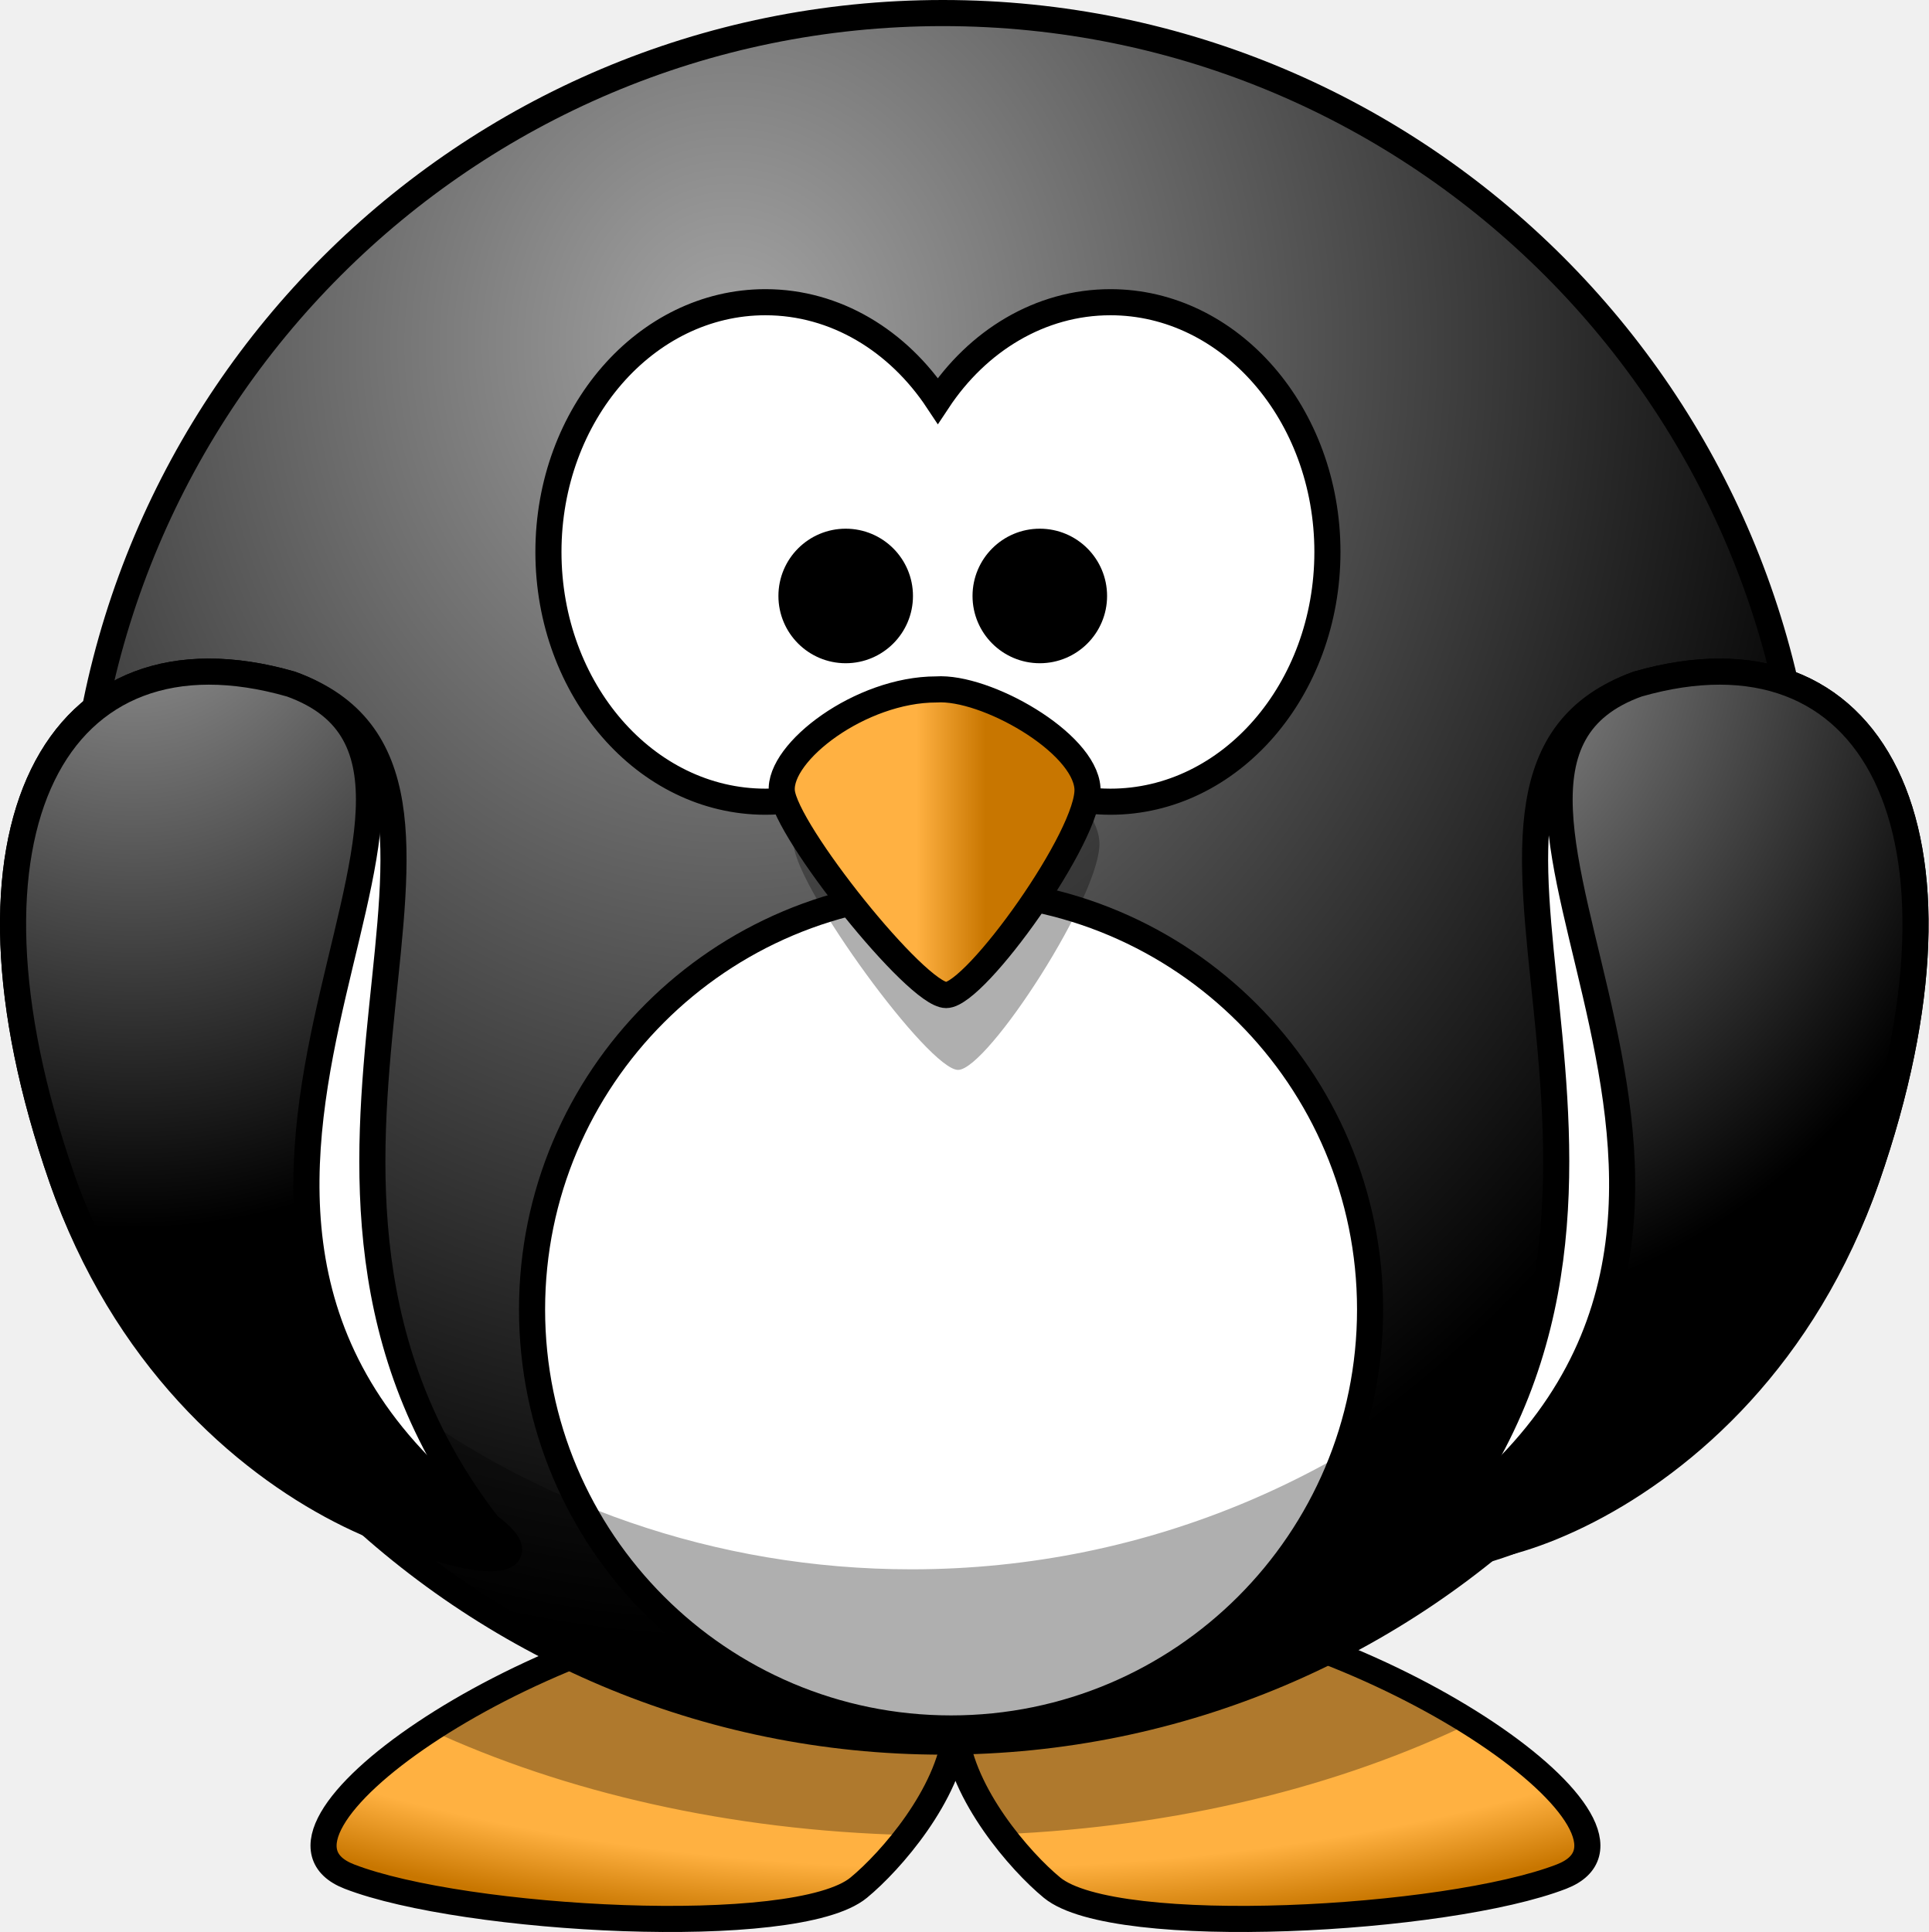
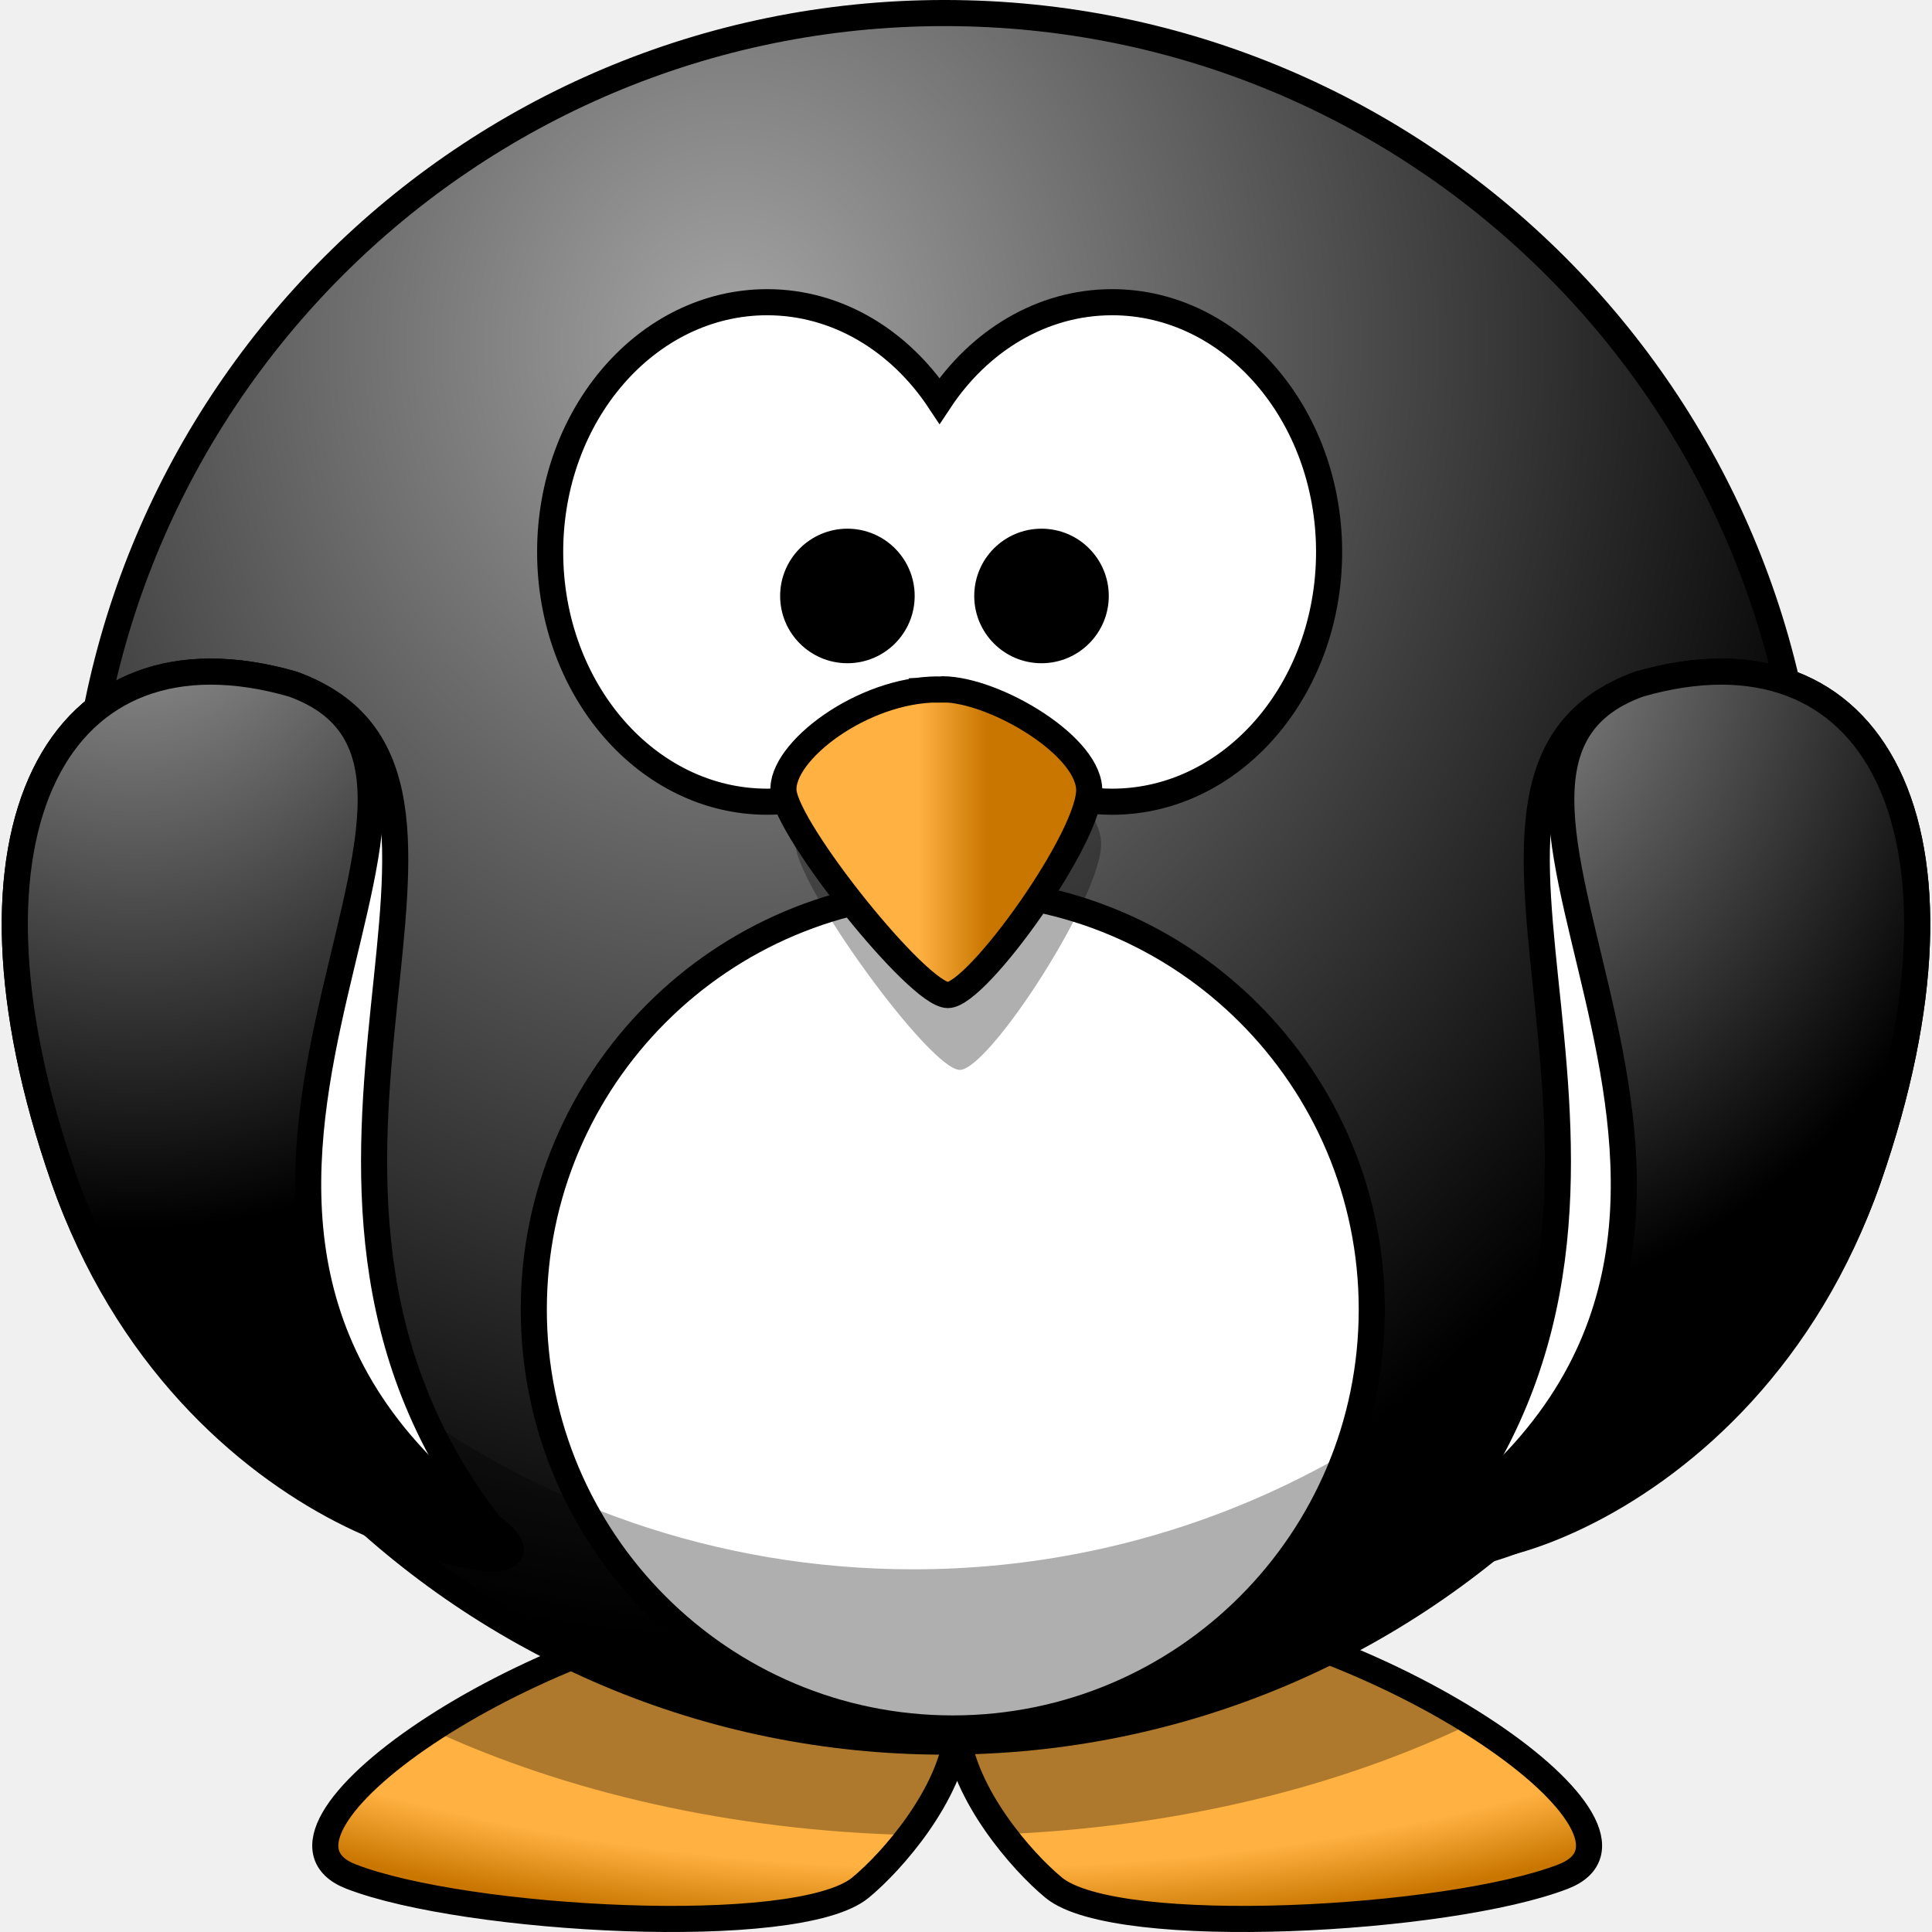
- <svg xmlns="http://www.w3.org/2000/svg" xmlns:xlink="http://www.w3.org/1999/xlink" version="1.0" width="369.43" height="370.102" id="svg2">
+ <svg xmlns="http://www.w3.org/2000/svg" xmlns:xlink="http://www.w3.org/1999/xlink" version="1.0" width="370.1" height="370.1" id="svg2">
  <defs id="defs4">
    <linearGradient id="linearGradient4098">
      <stop id="stop4100" style="stop-color:#ffb142;stop-opacity:1" offset="0" />
      <stop id="stop4104" style="stop-color:#c87600;stop-opacity:1" offset="1" />
    </linearGradient>
    <linearGradient id="linearGradient3203">
      <stop id="stop3205" style="stop-color:#ffb142;stop-opacity:1" offset="0" />
      <stop id="stop4092" style="stop-color:#ffb141;stop-opacity:1" offset="0.887" />
      <stop id="stop3207" style="stop-color:#c87600;stop-opacity:1" offset="1" />
    </linearGradient>
    <linearGradient id="linearGradient3173">
      <stop id="stop3175" style="stop-color:#a5a5a5;stop-opacity:1" offset="0" />
      <stop id="stop3177" style="stop-color:#000000;stop-opacity:1" offset="1" />
    </linearGradient>
    <linearGradient x1="346.237" y1="537.414" x2="359.472" y2="537.414" id="linearGradient3211" xlink:href="#linearGradient4098" gradientUnits="userSpaceOnUse" gradientTransform="translate(0,-2)" />
    <radialGradient cx="488.951" cy="582.85" r="167.564" fx="488.951" fy="582.85" id="radialGradient3475" xlink:href="#linearGradient3173" gradientUnits="userSpaceOnUse" gradientTransform="matrix(0,-1.479824,1.325478,-3.8490756e-6,-461.8259,1155.736)" />
    <radialGradient cx="355.122" cy="615.604" r="59.255" fx="355.122" fy="615.604" id="radialGradient3483" xlink:href="#linearGradient3173" gradientUnits="userSpaceOnUse" gradientTransform="matrix(-2.8421614e-8,-2.281802,2.026784,0,-1051.336,1276.678)" />
    <radialGradient cx="414.682" cy="-8.88" r="123.545" fx="414.682" fy="-8.88" id="radialGradient4090" xlink:href="#linearGradient3203" gradientUnits="userSpaceOnUse" gradientTransform="matrix(-5.8290882e-6,0.8941855,-1.947926,1.125115e-8,336.3914,255.1741)" />
    <radialGradient cx="347.678" cy="652.276" r="59.255" fx="347.678" fy="652.276" id="radialGradient4126" xlink:href="#linearGradient3173" gradientUnits="userSpaceOnUse" gradientTransform="matrix(2.8421614e-8,-2.281802,-2.026784,0,1762.094,1276.678)" />
-     <radialGradient cx="488.951" cy="582.85" r="167.564" fx="488.951" fy="582.85" id="radialGradient3192" xlink:href="#linearGradient3173" gradientUnits="userSpaceOnUse" gradientTransform="matrix(0,-1.479824,1.325478,-3.8490756e-6,-461.8259,1155.736)" />
-     <radialGradient cx="414.682" cy="-8.88" r="123.545" fx="414.682" fy="-8.88" id="radialGradient3198" xlink:href="#linearGradient3203" gradientUnits="userSpaceOnUse" gradientTransform="matrix(-5.8290882e-6,0.8941855,-1.947926,1.125115e-8,165.7273,-111.0277)" />
  </defs>
-   <g transform="translate(-170.6641,-366.2018)" id="layer1">
-     <path d="M 318.906,673.344 C 270.823,678.293 215.673,717.202 237.594,725.688 C 259.514,734.173 323.135,737.712 335.156,727.812 C 341.333,722.726 352.385,709.986 353.688,698.031 C 354.992,709.985 366.011,722.726 372.188,727.812 C 384.208,737.712 447.861,734.173 469.781,725.688 C 491.702,717.202 436.552,678.293 388.469,673.344 C 363.709,675.73 354.803,684.05 353.688,693.594 C 352.572,684.05 343.666,675.73 318.906,673.344 z" id="path3806" style="fill:url(#radialGradient4090);fill-opacity:1;fill-rule:evenodd;stroke:#000000;stroke-width:5;stroke-linecap:butt;stroke-linejoin:miter;stroke-miterlimit:4;stroke-dasharray:none;stroke-opacity:1" />
-     <path d="M 148.25,307.156 C 124.65,309.586 99.369,320.196 82.312,331.375 C 108.145,343.322 139.73,350.684 173.969,351.531 C 178.356,345.759 182.286,338.681 183.031,331.844 C 183.77,338.617 187.608,345.632 191.938,351.375 C 225.614,349.949 256.544,342.229 281.719,330.062 C 264.723,319.371 240.496,309.491 217.812,307.156 C 193.053,309.543 184.147,317.862 183.031,327.406 C 181.916,317.862 173.01,309.543 148.25,307.156 z" transform="translate(170.6641,366.2018)" id="path3194" style="fill:#000000;fill-opacity:0.314;fill-rule:evenodd;stroke:none;stroke-width:5;stroke-linecap:butt;stroke-linejoin:miter;stroke-miterlimit:4;stroke-dasharray:none;stroke-opacity:1" />
-     <path d="M 516.837,534.266 A 165.564,165.564 0 1 1 185.709,534.266 A 165.564,165.564 0 1 1 516.837,534.266 z" id="path2385" style="opacity:1;fill:url(#radialGradient3475);fill-opacity:1;fill-rule:nonzero;stroke:#000000;stroke-width:5;stroke-linecap:round;stroke-linejoin:miter;stroke-miterlimit:4;stroke-dasharray:none;stroke-opacity:1" />
-     <path d="M 317.281,424.094 C 294.347,424.094 275.719,445.528 275.719,471.938 C 275.719,498.347 294.347,519.781 317.281,519.781 C 330.759,519.781 342.72,512.371 350.312,500.906 C 357.905,512.379 369.891,519.781 383.375,519.781 C 406.31,519.781 424.937,498.347 424.938,471.938 C 424.938,445.528 406.31,424.094 383.375,424.094 C 369.893,424.094 357.905,431.498 350.312,442.969 C 342.72,431.507 330.758,424.094 317.281,424.094 z" id="path2387" style="opacity:1;fill:#ffffff;fill-opacity:1;fill-rule:nonzero;stroke:#000000;stroke-width:5;stroke-linecap:round;stroke-linejoin:miter;stroke-miterlimit:4;stroke-dasharray:none;stroke-opacity:1" />
-     <path d="M 418.632,583.054 A 70.821,70.821 0 1 1 276.989,583.054 A 70.821,70.821 0 1 1 418.632,583.054 z" transform="matrix(1.133333,0,0,1.133333,-41.33858,-43.74635)" id="path3167" style="opacity:1;fill:#ffffff;fill-opacity:1;fill-rule:nonzero;stroke:#000000;stroke-width:4.412;stroke-linecap:round;stroke-linejoin:miter;stroke-miterlimit:4;stroke-dasharray:none;stroke-opacity:1" />
-     <path d="M 339.656,122.031 C 339.992,126.336 340.188,130.672 340.188,135.062 C 340.188,226.454 265.985,300.625 174.594,300.625 C 99.174,300.625 35.521,250.112 15.562,181.094 C 22.222,266.394 93.593,333.625 180.594,333.625 C 271.985,333.625 346.188,259.454 346.188,168.062 C 346.188,152.091 343.883,136.647 339.656,122.031 z" transform="translate(170.6641,366.2018)" id="path2411" style="opacity:1;fill:#000000;fill-opacity:0.314;fill-rule:nonzero;stroke:none;stroke-width:5;stroke-linecap:round;stroke-linejoin:miter;stroke-miterlimit:4;stroke-dasharray:none;stroke-opacity:1" />
-     <path d="M 352.299,506.613 C 337.82,506.613 322.082,519.8 322.712,528.128 C 323.341,536.456 348.522,571.156 354.188,571.156 C 359.854,571.156 381.887,537.15 381.257,527.434 C 380.628,517.718 361.742,505.919 352.299,506.613 z" id="path3393" style="fill:#000000;fill-opacity:0.314;fill-rule:evenodd;stroke:none;stroke-width:5;stroke-linecap:butt;stroke-linejoin:miter;stroke-miterlimit:4;stroke-dasharray:none;stroke-opacity:1" />
-     <path d="M 350.014,498.272 C 335.535,498.272 319.797,510.233 320.426,517.787 C 321.056,525.341 346.237,556.817 351.903,556.817 C 357.568,556.817 379.601,525.971 378.972,517.157 C 378.342,508.344 359.457,497.642 350.014,498.272 z" id="path2391" style="fill:url(#linearGradient3211);fill-opacity:1;fill-rule:evenodd;stroke:#000000;stroke-width:5;stroke-linecap:butt;stroke-linejoin:miter;stroke-miterlimit:4;stroke-dasharray:none;stroke-opacity:1" />
-     <path d="M 340.571,487.367 A 10.387,10.387 0 1 1 319.797,487.367 A 10.387,10.387 0 1 1 340.571,487.367 z" transform="translate(2.477259,-7)" id="path3163" style="opacity:1;fill:#000000;fill-opacity:1;fill-rule:nonzero;stroke:#000000;stroke-width:5;stroke-linecap:round;stroke-linejoin:miter;stroke-miterlimit:4;stroke-dasharray:none;stroke-opacity:1" />
-     <path d="M 340.571,487.367 A 10.387,10.387 0 1 1 319.797,487.367 A 10.387,10.387 0 1 1 340.571,487.367 z" transform="translate(39.65986,-7)" id="path3165" style="opacity:1;fill:#000000;fill-opacity:1;fill-rule:nonzero;stroke:#000000;stroke-width:5;stroke-linecap:round;stroke-linejoin:miter;stroke-miterlimit:4;stroke-dasharray:none;stroke-opacity:1" />
-     <path d="M 226.401,497.247 C 274.512,514.547 212.237,591.389 264.22,658.439 C 273.828,670.832 206.352,660.529 182.497,591.854 C 159.299,525.068 181.365,484.314 226.401,497.247 z" id="path3169" style="fill:#ffffff;fill-opacity:1;fill-rule:evenodd;stroke:#000000;stroke-width:5;stroke-linecap:butt;stroke-linejoin:miter;stroke-miterlimit:4;stroke-dasharray:none;stroke-opacity:1" />
-     <path d="M 226.401,497.247 C 274.512,514.547 183.812,599.37 264.22,658.439 C 286.846,675.06 206.352,660.529 182.497,591.854 C 159.299,525.068 181.365,484.314 226.401,497.247 z" id="path3793" style="fill:url(#radialGradient3483);fill-opacity:1;fill-rule:evenodd;stroke:#000000;stroke-width:5;stroke-linecap:butt;stroke-linejoin:miter;stroke-miterlimit:4;stroke-dasharray:none;stroke-opacity:1" />
-     <path d="M 484.358,497.247 C 436.247,514.547 498.521,591.389 446.539,658.439 C 436.93,670.832 504.407,660.529 528.262,591.854 C 551.46,525.068 529.394,484.314 484.358,497.247 z" id="path3800" style="fill:#ffffff;fill-opacity:1;fill-rule:evenodd;stroke:#000000;stroke-width:5;stroke-linecap:butt;stroke-linejoin:miter;stroke-miterlimit:4;stroke-dasharray:none;stroke-opacity:1" />
-     <path d="M 484.358,497.247 C 436.247,514.547 526.946,599.37 446.539,658.439 C 423.912,675.06 504.407,660.529 528.262,591.854 C 551.46,525.068 529.394,484.314 484.358,497.247 z" id="path3802" style="fill:url(#radialGradient4126);fill-opacity:1;fill-rule:evenodd;stroke:#000000;stroke-width:5;stroke-linecap:butt;stroke-linejoin:miter;stroke-miterlimit:4;stroke-dasharray:none;stroke-opacity:1" />
+   <g transform="translate(-170.3293,-366.203)" id="layer1">
+     <path d="m 318.906,673.344 c -48.083,4.95 -103.233,43.858 -81.312,52.344 21.92,8.485 85.542,12.024 97.562,2.125 6.177,-5.087 17.229,-17.827 18.531,-29.781 1.304,11.953 12.324,24.695 18.5,29.781 12.021,9.899 75.673,6.36 97.594,-2.125 21.92,-8.485 -33.229,-47.394 -81.312,-52.344 -24.76,2.386 -33.666,10.706 -34.781,20.25 -1.116,-9.544 -10.021,-17.864 -34.781,-20.25 z" id="path3806" style="fill:url(#radialGradient4090);fill-opacity:1;fill-rule:evenodd;stroke:#000000;stroke-width:5;stroke-linecap:butt;stroke-linejoin:miter;stroke-miterlimit:4;stroke-opacity:1;stroke-dasharray:none" />
+     <path d="m 148.25,307.156 c -23.6,2.429 -48.881,13.04 -65.938,24.219 25.832,11.947 57.418,19.309 91.656,20.156 4.387,-5.772 8.318,-12.85 9.062,-19.688 0.739,6.773 4.577,13.788 8.906,19.531 33.676,-1.426 64.607,-9.146 89.781,-21.312 -16.995,-10.691 -41.222,-20.571 -63.906,-22.906 -24.76,2.386 -33.666,10.706 -34.781,20.25 -1.116,-9.544 -10.021,-17.864 -34.781,-20.25 z" transform="translate(170.6641,366.2018)" id="path3194" style="fill:#000000;fill-opacity:0.314;fill-rule:evenodd;stroke:none" />
+     <path d="m 516.837,534.266 a 165.564,165.564 0 1 1 -331.128,0 165.564,165.564 0 1 1 331.128,0 z" id="path2385" style="fill:url(#radialGradient3475);fill-opacity:1;fill-rule:nonzero;stroke:#000000;stroke-width:5;stroke-linecap:round;stroke-linejoin:miter;stroke-miterlimit:4;stroke-opacity:1;stroke-dasharray:none" />
+     <path d="m 317.281,424.094 c -22.935,0 -41.562,21.434 -41.562,47.844 0,26.41 18.628,47.844 41.562,47.844 13.478,0 25.439,-7.411 33.031,-18.875 7.592,11.473 19.579,18.875 33.062,18.875 22.935,0 41.562,-21.434 41.562,-47.844 0,-26.41 -18.628,-47.844 -41.562,-47.844 -13.482,0 -25.47,7.404 -33.062,18.875 -7.593,-11.462 -19.555,-18.875 -33.031,-18.875 z" id="path2387" style="fill:#ffffff;fill-opacity:1;fill-rule:nonzero;stroke:#000000;stroke-width:5;stroke-linecap:round;stroke-linejoin:miter;stroke-miterlimit:4;stroke-opacity:1;stroke-dasharray:none" />
+     <path d="m 418.632,583.054 a 70.821,70.821 0 1 1 -141.642,0 70.821,70.821 0 1 1 141.642,0 z" transform="matrix(1.133333,0,0,1.133333,-41.33858,-43.74635)" id="path3167" style="fill:#ffffff;fill-opacity:1;fill-rule:nonzero;stroke:#000000;stroke-width:4.412;stroke-linecap:round;stroke-linejoin:miter;stroke-miterlimit:4;stroke-opacity:1;stroke-dasharray:none" />
+     <path d="m 339.656,122.031 c 0.336,4.305 0.531,8.641 0.531,13.031 0,91.391 -74.202,165.562 -165.594,165.562 -75.42,0 -139.073,-50.513 -159.031,-119.531 6.659,85.301 78.03,152.531 165.031,152.531 91.391,0 165.594,-74.171 165.594,-165.562 0,-15.971 -2.305,-31.416 -6.531,-46.031 z" transform="translate(170.6641,366.2018)" id="path2411" style="fill:#000000;fill-opacity:0.314;fill-rule:nonzero;stroke:none" />
+     <path d="m 352.299,506.613 c -14.479,0 -30.217,13.186 -29.588,21.514 0.63,8.328 25.81,43.029 31.476,43.029 5.666,0 27.699,-34.006 27.069,-43.723 -0.63,-9.716 -19.515,-21.514 -28.958,-20.82 z" id="path3393" style="fill:#000000;fill-opacity:0.314;fill-rule:evenodd;stroke:none" />
+     <path d="m 350.014,498.272 c -14.479,0 -30.217,11.961 -29.588,19.515 0.63,7.554 25.81,39.03 31.476,39.03 5.666,0 27.699,-30.847 27.069,-39.66 -0.63,-8.813 -19.515,-19.515 -28.958,-18.886 z" id="path2391" style="fill:url(#linearGradient3211);fill-opacity:1;fill-rule:evenodd;stroke:#000000;stroke-width:5;stroke-linecap:butt;stroke-linejoin:miter;stroke-miterlimit:4;stroke-opacity:1;stroke-dasharray:none" />
+     <path d="m 340.571,487.367 a 10.387,10.387 0 1 1 -20.774,0 10.387,10.387 0 1 1 20.774,0 z" transform="translate(2.477259,-7)" id="path3163" style="fill:#000000;fill-opacity:1;fill-rule:nonzero;stroke:#000000;stroke-width:5;stroke-linecap:round;stroke-linejoin:miter;stroke-miterlimit:4;stroke-opacity:1;stroke-dasharray:none" />
+     <path d="m 340.571,487.367 a 10.387,10.387 0 1 1 -20.774,0 10.387,10.387 0 1 1 20.774,0 z" transform="translate(39.65986,-7)" id="path3165" style="fill:#000000;fill-opacity:1;fill-rule:nonzero;stroke:#000000;stroke-width:5;stroke-linecap:round;stroke-linejoin:miter;stroke-miterlimit:4;stroke-opacity:1;stroke-dasharray:none" />
+     <path d="m 226.401,497.247 c 48.111,17.3 -14.163,94.143 37.819,161.192 9.608,12.393 -57.868,2.091 -81.723,-66.585 -23.198,-66.786 -1.132,-107.539 43.904,-94.607 z" id="path3169" style="fill:#ffffff;fill-opacity:1;fill-rule:evenodd;stroke:#000000;stroke-width:5;stroke-linecap:butt;stroke-linejoin:miter;stroke-miterlimit:4;stroke-opacity:1;stroke-dasharray:none" />
+     <path d="m 226.401,497.247 c 48.111,17.3 -42.588,102.124 37.819,161.192 22.626,16.622 -57.868,2.091 -81.723,-66.585 -23.198,-66.786 -1.132,-107.539 43.904,-94.607 z" id="path3793" style="fill:url(#radialGradient3483);fill-opacity:1;fill-rule:evenodd;stroke:#000000;stroke-width:5;stroke-linecap:butt;stroke-linejoin:miter;stroke-miterlimit:4;stroke-opacity:1;stroke-dasharray:none" />
+     <path d="m 484.358,497.247 c -48.111,17.3 14.163,94.143 -37.819,161.192 -9.608,12.393 57.868,2.091 81.723,-66.585 23.198,-66.786 1.132,-107.539 -43.904,-94.607 z" id="path3800" style="fill:#ffffff;fill-opacity:1;fill-rule:evenodd;stroke:#000000;stroke-width:5;stroke-linecap:butt;stroke-linejoin:miter;stroke-miterlimit:4;stroke-opacity:1;stroke-dasharray:none" />
+     <path d="m 484.358,497.247 c -48.111,17.3 42.588,102.124 -37.819,161.192 -22.626,16.622 57.868,2.091 81.723,-66.585 23.198,-66.786 1.132,-107.539 -43.904,-94.607 z" id="path3802" style="fill:url(#radialGradient4126);fill-opacity:1;fill-rule:evenodd;stroke:#000000;stroke-width:5;stroke-linecap:butt;stroke-linejoin:miter;stroke-miterlimit:4;stroke-opacity:1;stroke-dasharray:none" />
  </g>
</svg>
